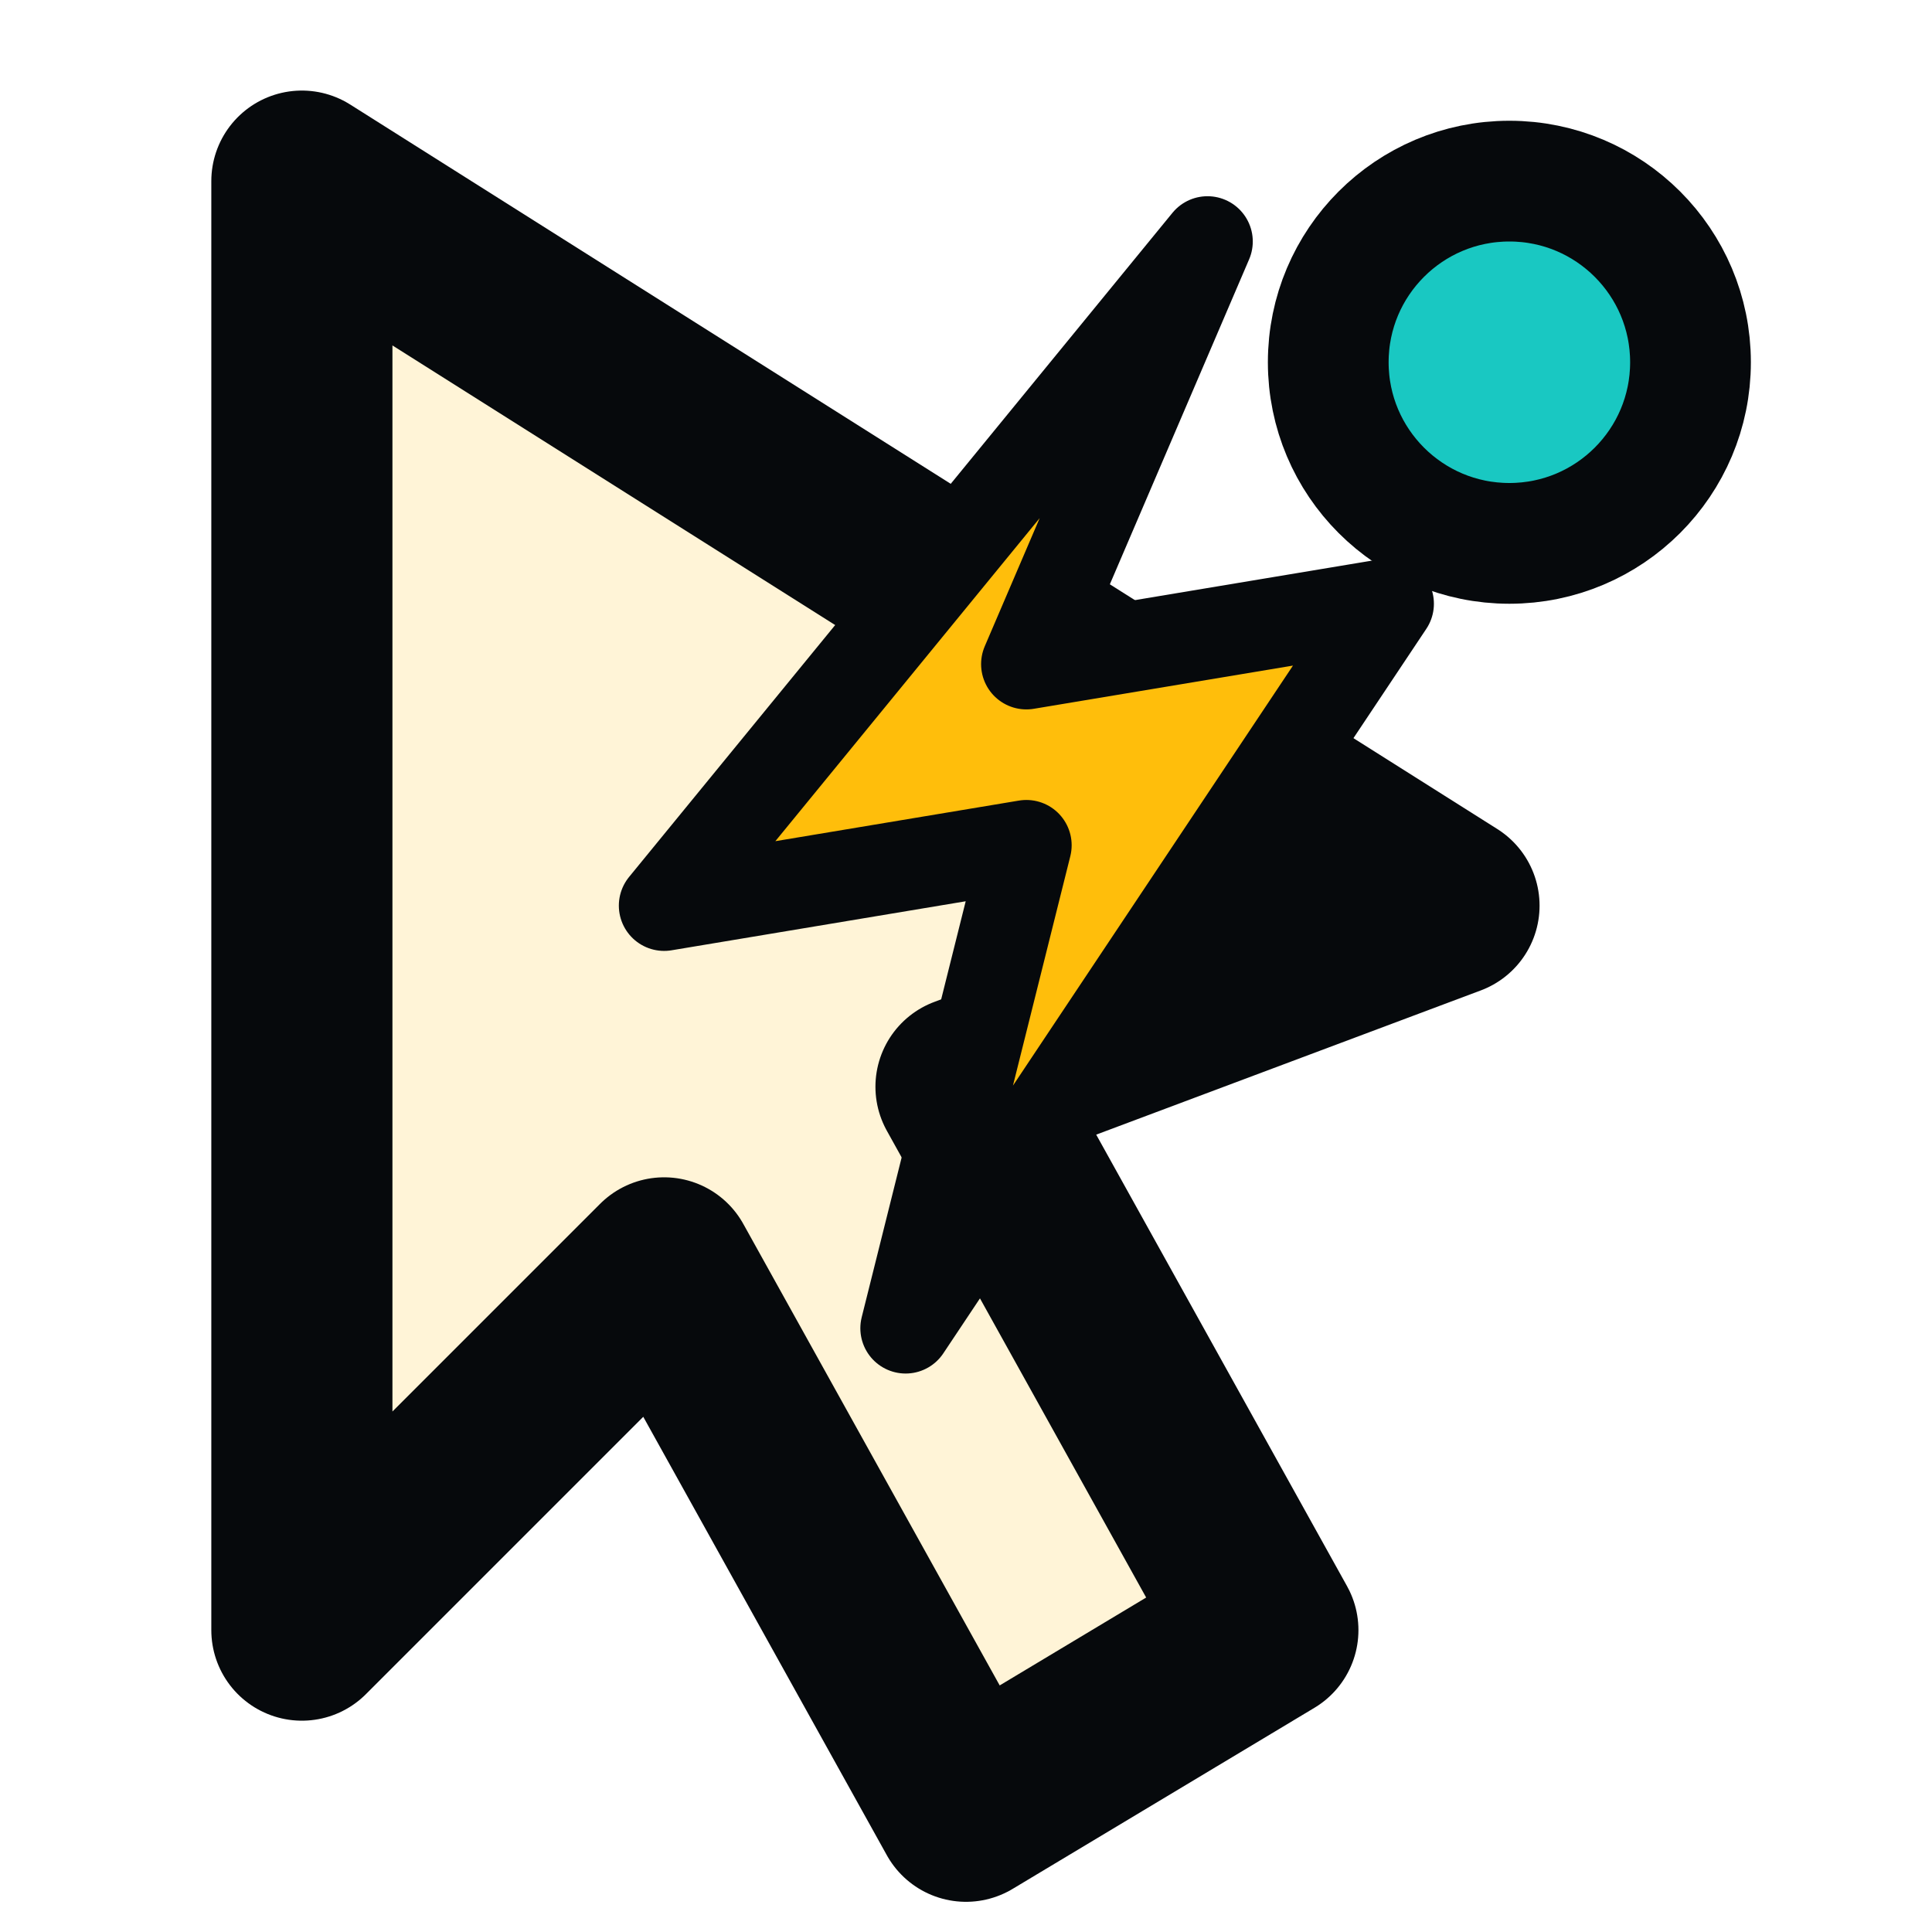
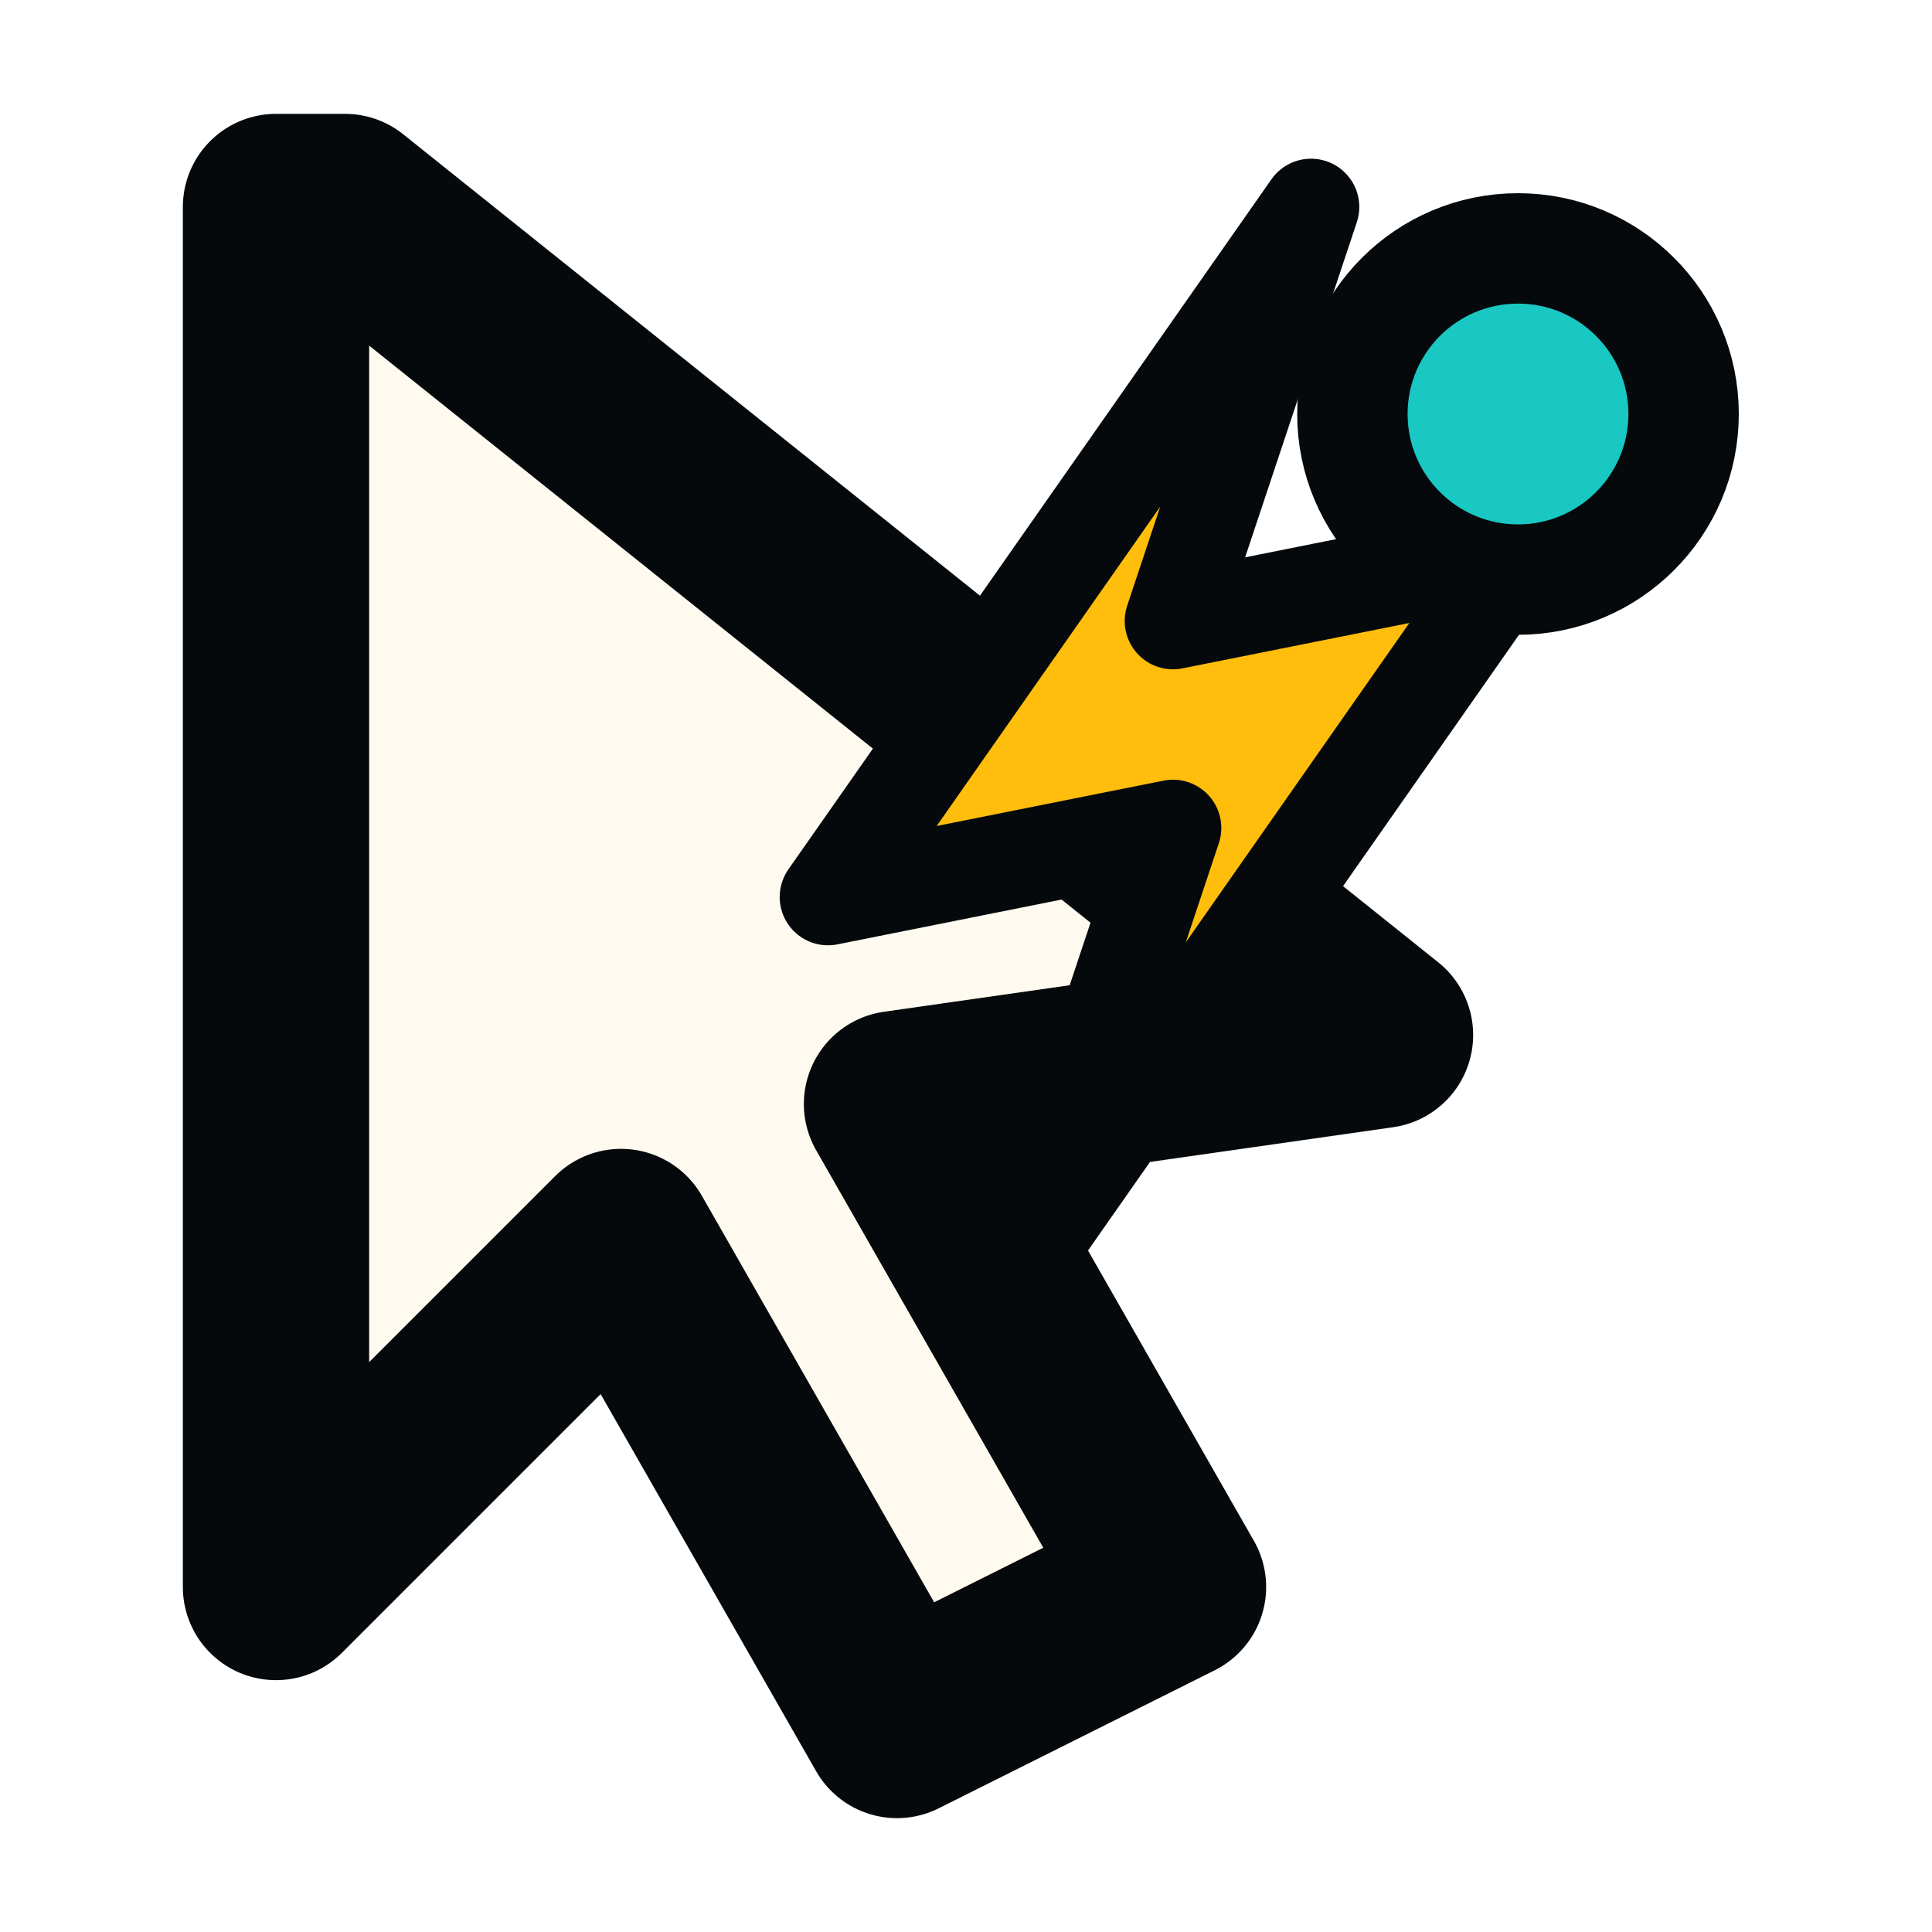
- <svg xmlns="http://www.w3.org/2000/svg" width="32" height="32" viewBox="0 0 32 32">
-   <path d="M5 3l19 12-8 3 5 9-5 3-5-9-6 6V3z" fill="#fff4d7" stroke="#06090c" stroke-width="3" stroke-linejoin="round" />
-   <path d="M20 4l-3 7 6-1-8 12 2-8-6 1 9-11z" fill="#ffbe0b" stroke="#06090c" stroke-width="1.5" stroke-linejoin="round" />
-   <circle cx="25" cy="6" r="3" fill="#19c8c2" stroke="#06090c" stroke-width="2" />
+ <svg xmlns="http://www.w3.org/2000/svg" width="28" height="28" viewBox="0 0 28 28">
+   <path d="M5 3l15 12-7 1 4 7-4 2-4-7-5 5V3z" fill="#fffaf0" stroke="#06090c" stroke-width="2.7" stroke-linejoin="round" />
+   <path d="M19 3l-2 6 5-1-7 10 2-6-5 1 7-10z" fill="#ffbe0b" stroke="#06090c" stroke-width="1.4" stroke-linejoin="round" />
+   <circle cx="22" cy="6" r="2.4" fill="#19c8c2" stroke="#06090c" stroke-width="1.6" />
</svg>
